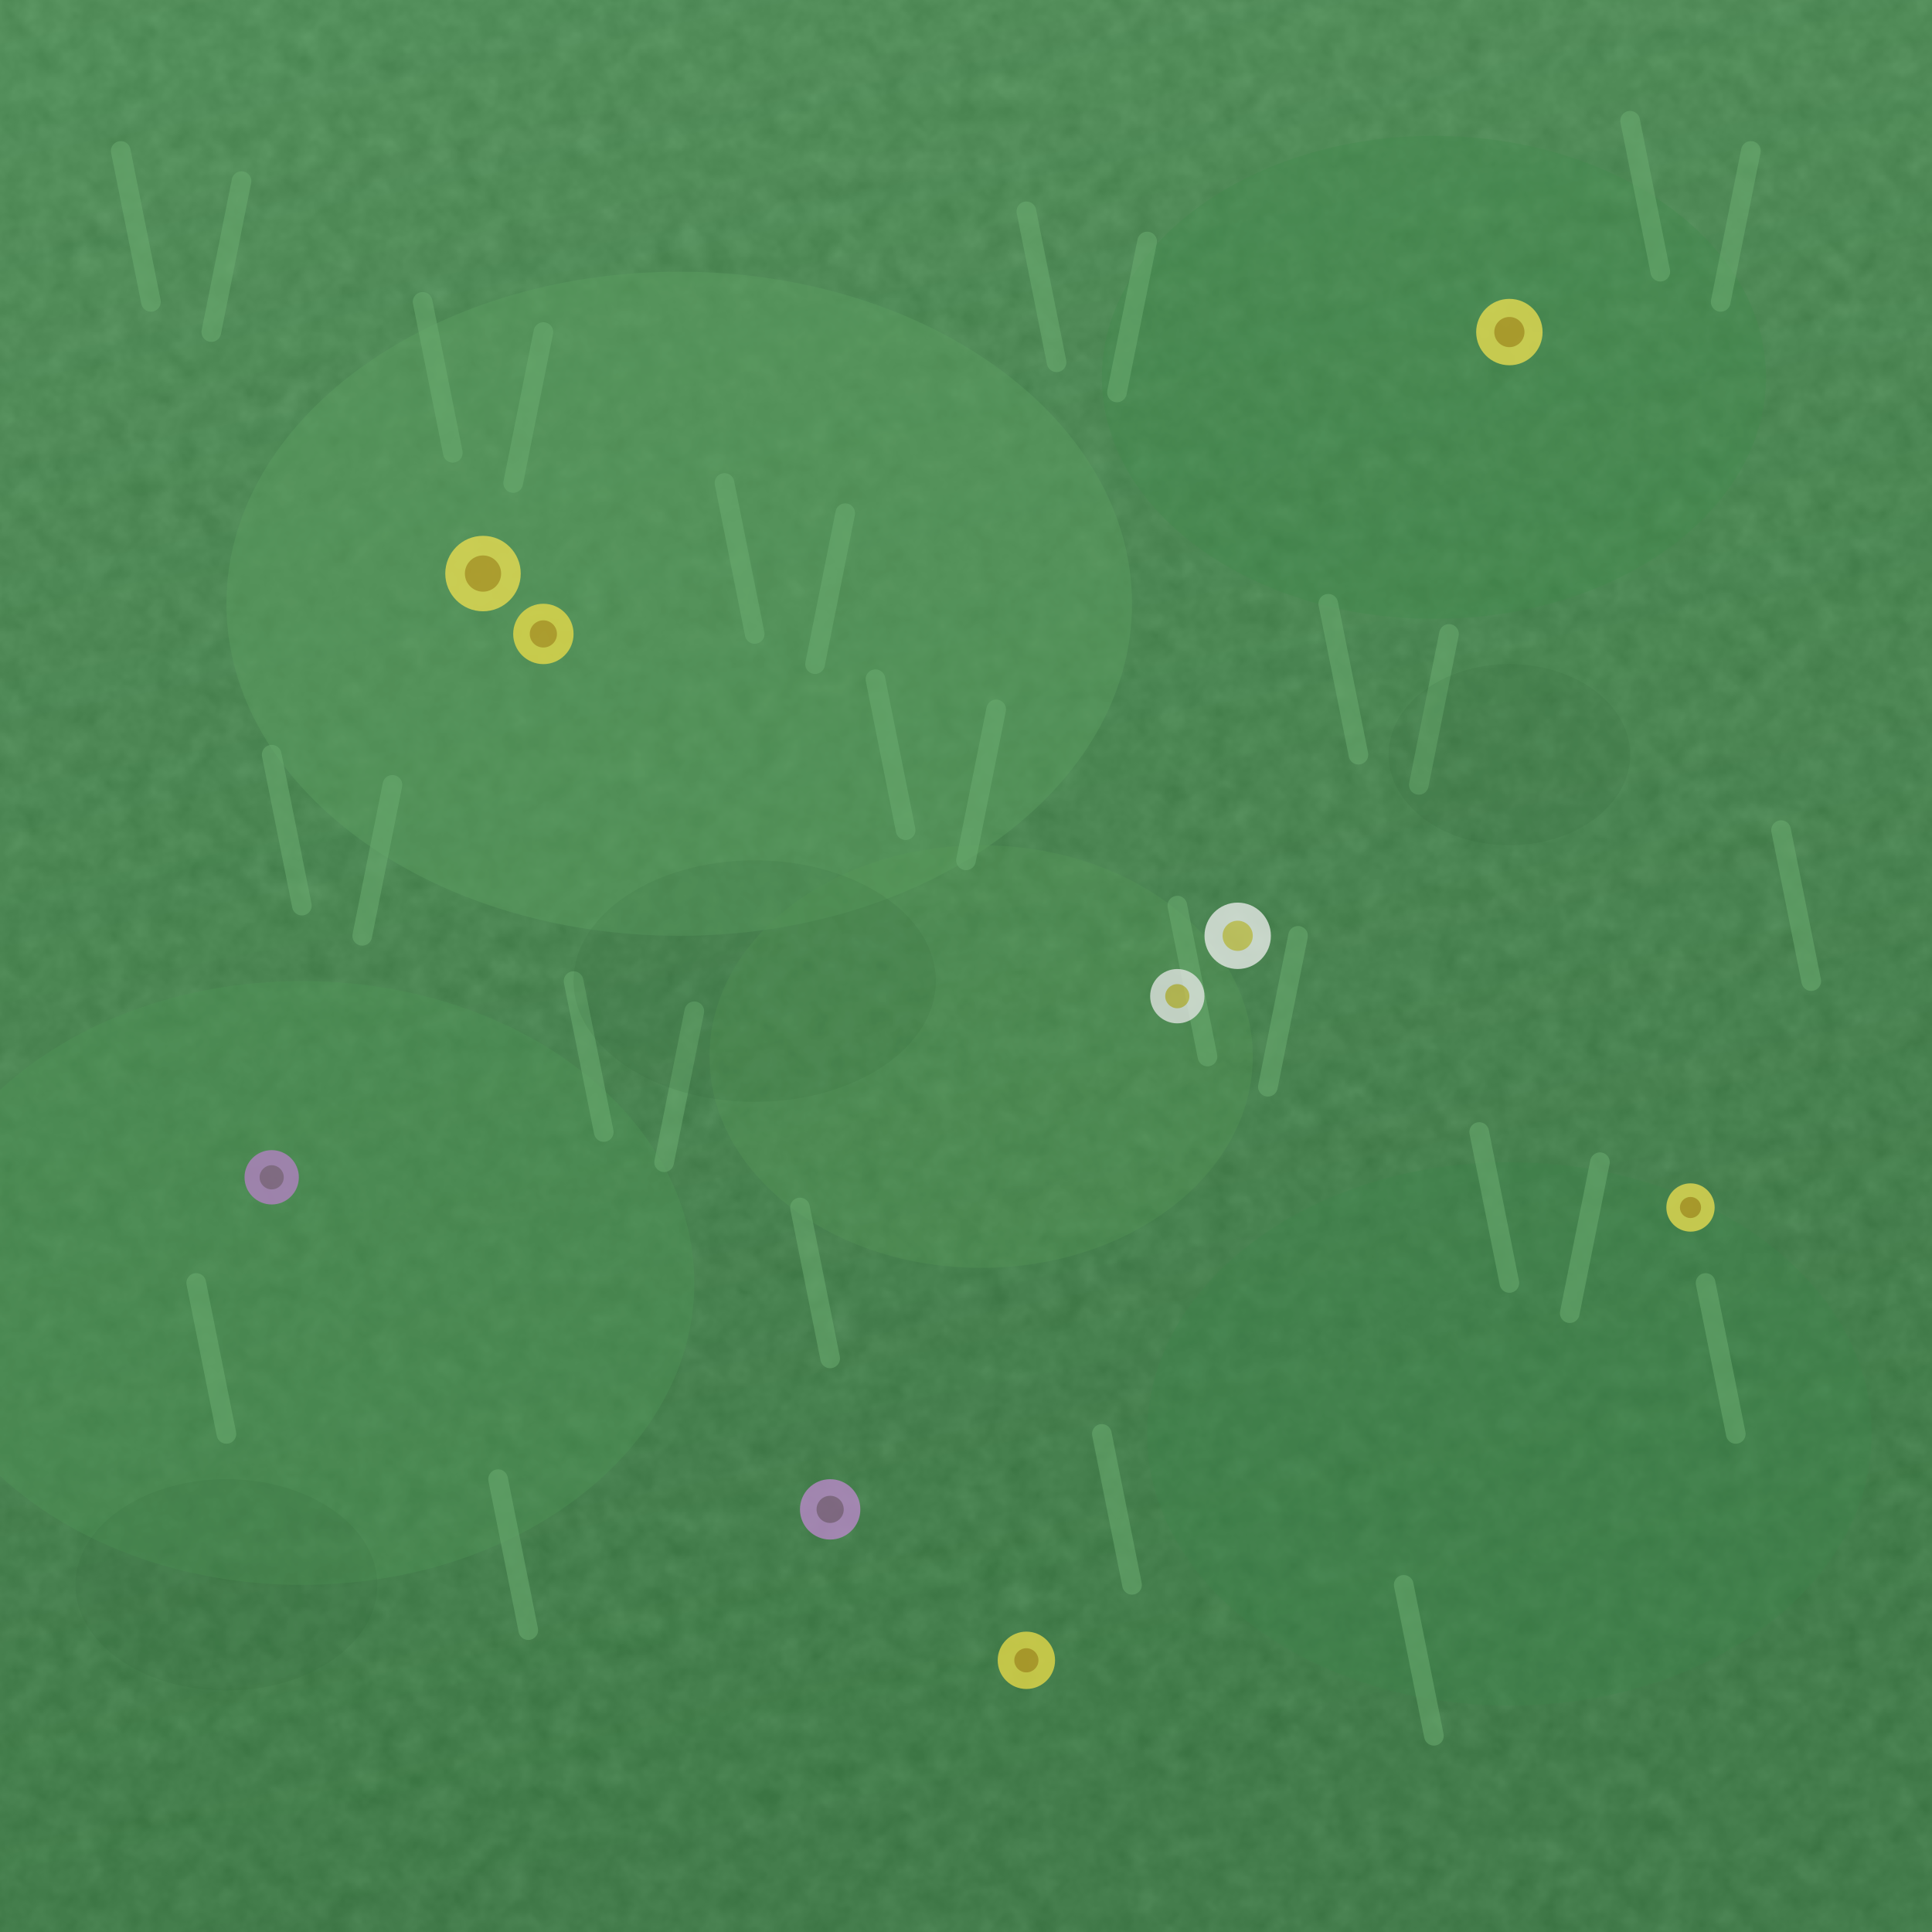
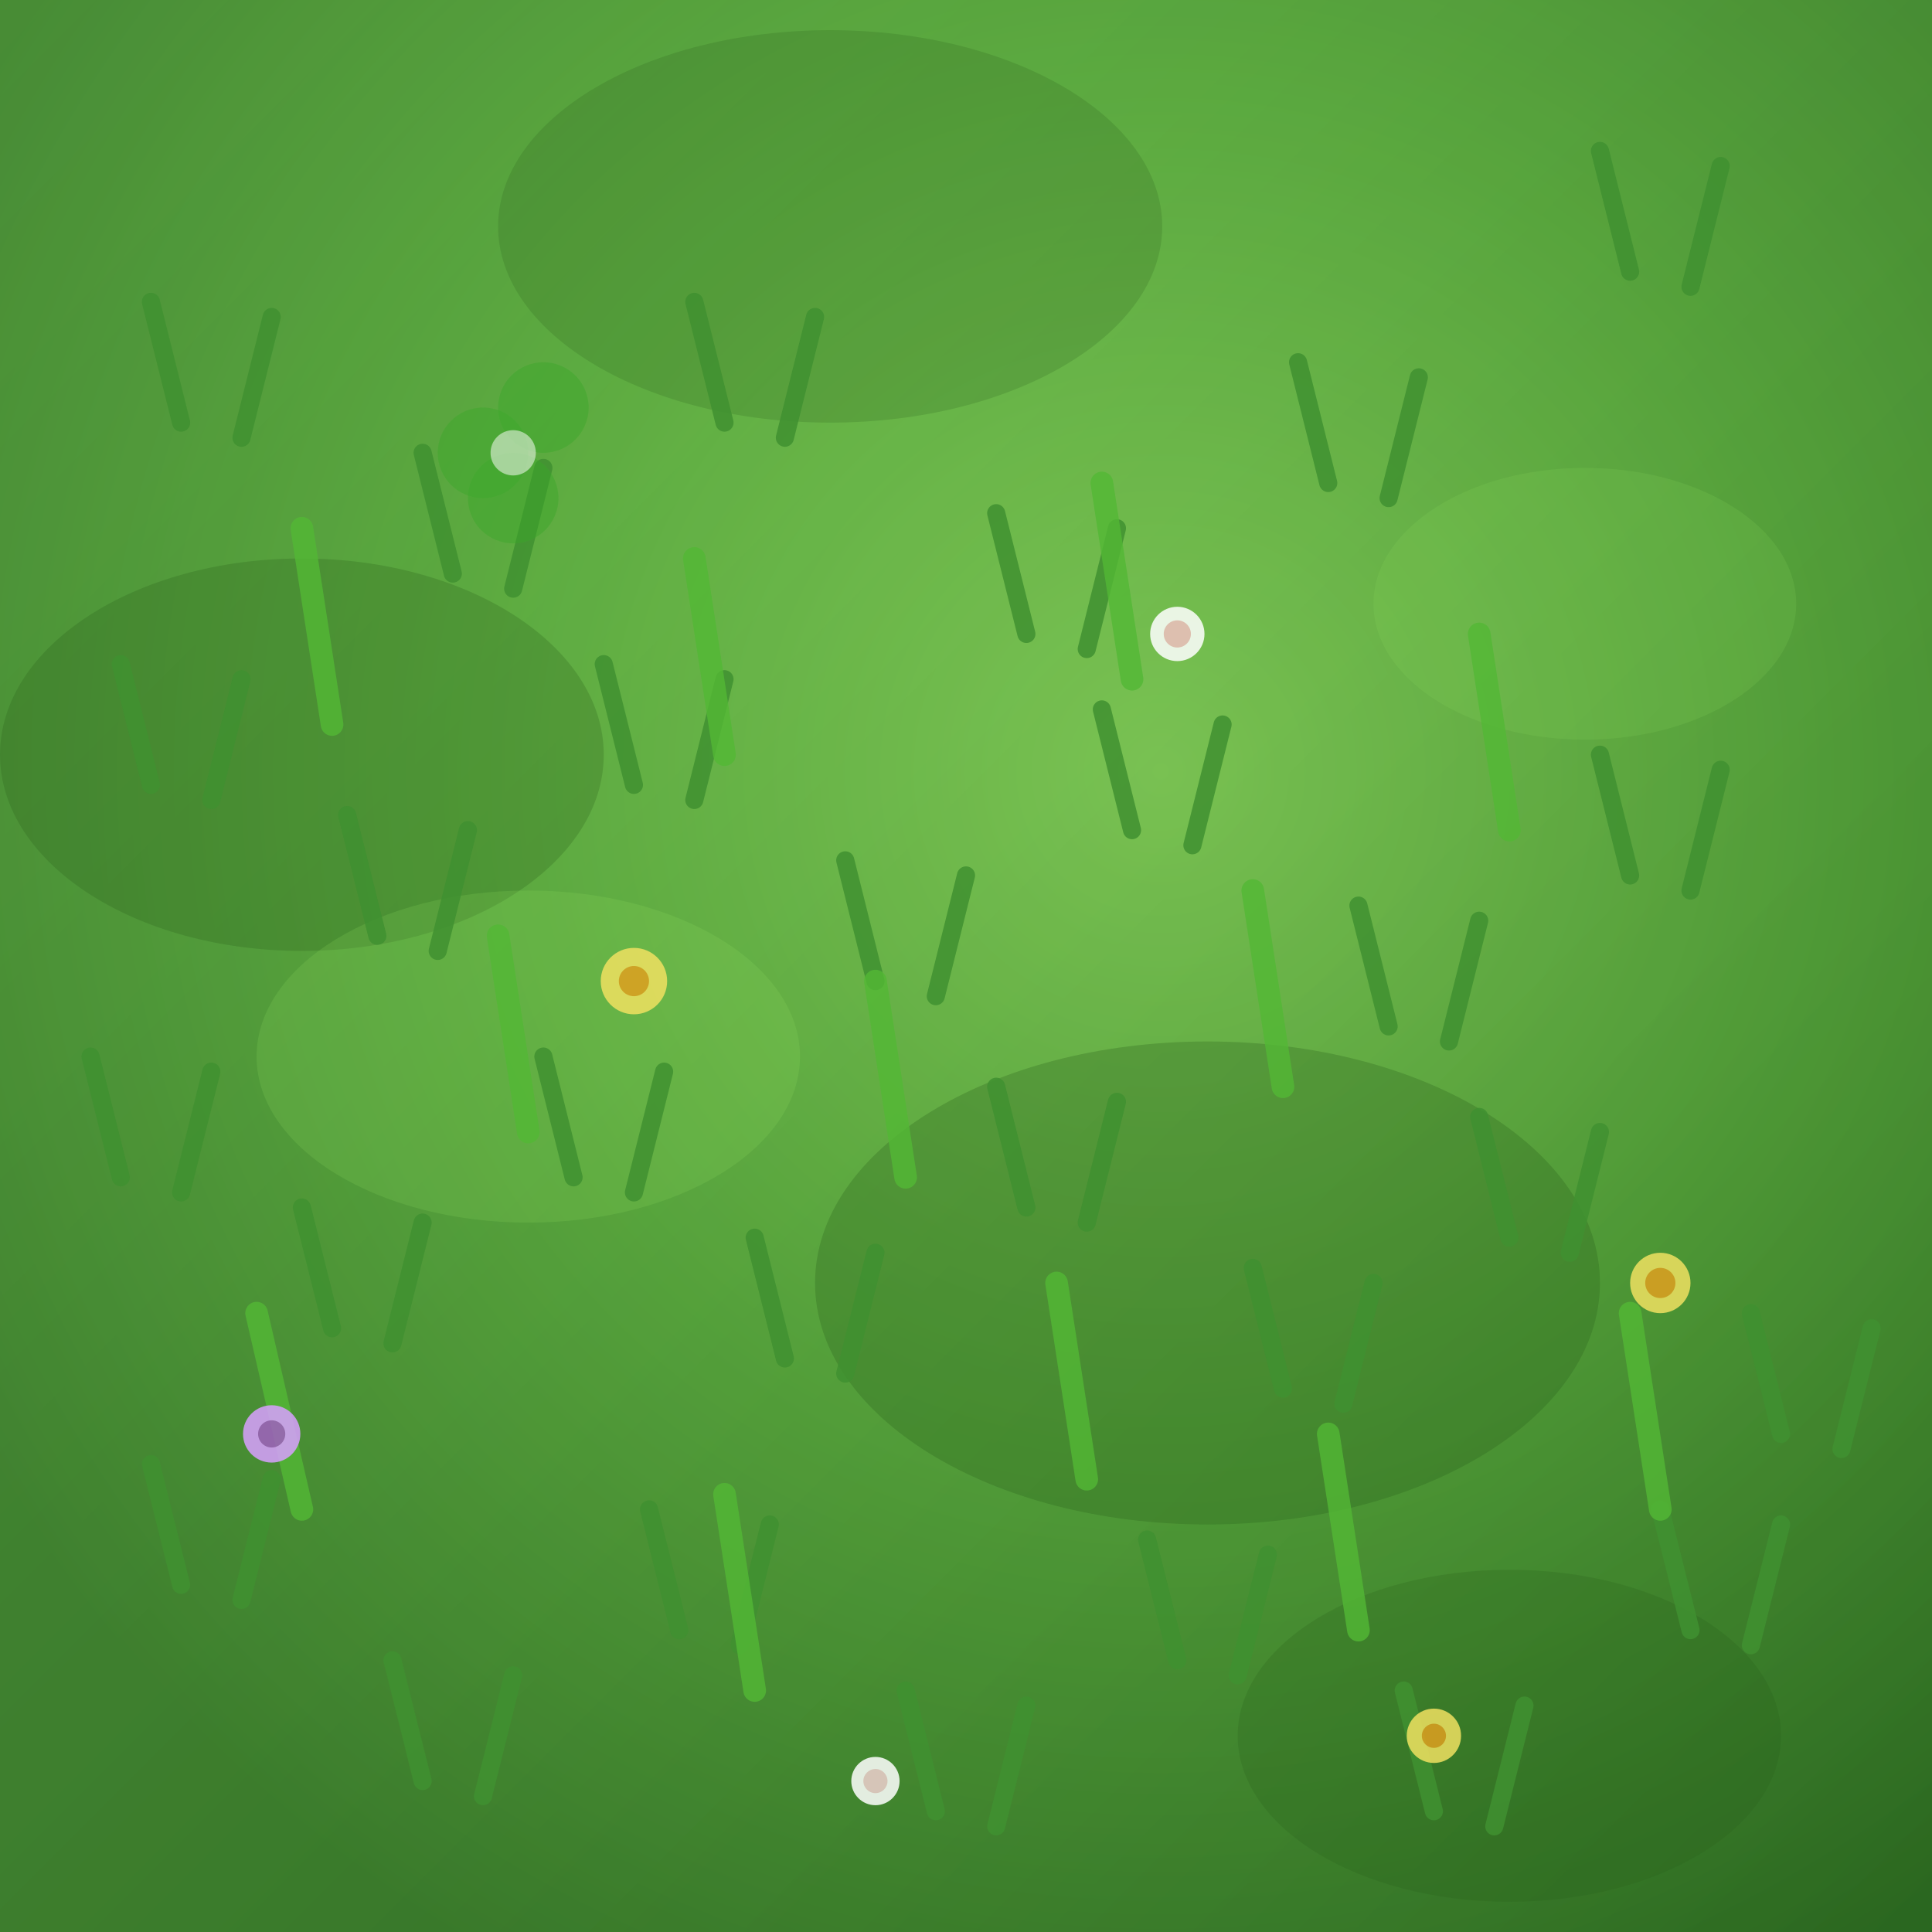
<svg xmlns="http://www.w3.org/2000/svg" width="128" height="128" viewBox="0 0 128 128">
  <defs>
-     <linearGradient id="g2Base" x1="0" y1="0" x2="0.2" y2="1">
-       <stop offset="0%" stop-color="#52955a" />
-       <stop offset="100%" stop-color="#3f8048" />
+     <radialGradient id="g2" cx="60%" cy="40%" r="70%">
+       <stop offset="0%" stop-color="#7fd055" />
+       <stop offset="50%" stop-color="#52a838" />
+       <stop offset="100%" stop-color="#317825" />
+     </radialGradient>
+     <linearGradient id="sg2" x1="0" y1="0" x2="1" y2="1">
+       <stop offset="0%" stop-color="#b0e880" stop-opacity="0.18" />
+       <stop offset="100%" stop-color="#183810" stop-opacity="0.28" />
    </linearGradient>
-     <filter id="g2n" x="0" y="0" width="100%" height="100%">
-       <feTurbulence type="fractalNoise" baseFrequency="0.6" numOctaves="3" seed="2" />
-       <feColorMatrix type="saturate" values="0" />
-       <feBlend in="SourceGraphic" mode="soft-light" />
-     </filter>
  </defs>
-   <rect width="128" height="128" fill="url(#g2Base)" />
-   <rect width="128" height="128" filter="url(#g2n)" opacity="0.12" />
-   <ellipse cx="45" cy="40" rx="30" ry="22" fill="#5a9d60" opacity="0.45" />
-   <ellipse cx="95" cy="25" rx="22" ry="16" fill="#408a4a" opacity="0.35" />
-   <ellipse cx="20" cy="85" rx="26" ry="20" fill="#4e9455" opacity="0.4" />
-   <ellipse cx="100" cy="95" rx="24" ry="18" fill="#3d844a" opacity="0.35" />
-   <ellipse cx="65" cy="70" rx="18" ry="14" fill="#579958" opacity="0.3" />
-   <g stroke="#6aac70" stroke-width="1.3" stroke-linecap="round" opacity="0.55">
-     <line x1="10" y1="20" x2="8" y2="10" />
-     <line x1="14" y1="22" x2="16" y2="12" />
-     <line x1="30" y1="30" x2="28" y2="20" />
-     <line x1="34" y1="32" x2="36" y2="22" />
-     <line x1="50" y1="42" x2="48" y2="32" />
-     <line x1="54" y1="44" x2="56" y2="34" />
-     <line x1="70" y1="24" x2="68" y2="14" />
-     <line x1="74" y1="26" x2="76" y2="16" />
-     <line x1="90" y1="50" x2="88" y2="40" />
-     <line x1="94" y1="52" x2="96" y2="42" />
-     <line x1="110" y1="18" x2="108" y2="8" />
-     <line x1="114" y1="20" x2="116" y2="10" />
-     <line x1="20" y1="60" x2="18" y2="50" />
-     <line x1="24" y1="62" x2="26" y2="52" />
-     <line x1="40" y1="75" x2="38" y2="65" />
-     <line x1="44" y1="77" x2="46" y2="67" />
-     <line x1="60" y1="55" x2="58" y2="45" />
-     <line x1="64" y1="57" x2="66" y2="47" />
-     <line x1="80" y1="70" x2="78" y2="60" />
-     <line x1="84" y1="72" x2="86" y2="62" />
-     <line x1="100" y1="85" x2="98" y2="75" />
-     <line x1="104" y1="87" x2="106" y2="77" />
-     <line x1="120" y1="65" x2="118" y2="55" />
-     <line x1="15" y1="95" x2="13" y2="85" />
-     <line x1="35" y1="108" x2="33" y2="98" />
-     <line x1="55" y1="90" x2="53" y2="80" />
-     <line x1="75" y1="105" x2="73" y2="95" />
-     <line x1="95" y1="115" x2="93" y2="105" />
-     <line x1="115" y1="95" x2="113" y2="85" />
+   <rect width="128" height="128" fill="url(#g2)" />
+   <rect width="128" height="128" fill="url(#sg2)" />
+   <ellipse cx="80" cy="85" rx="26" ry="16" fill="#265c18" opacity="0.28" />
+   <ellipse cx="20" cy="50" rx="20" ry="13" fill="#265c18" opacity="0.25" />
+   <ellipse cx="55" cy="15" rx="22" ry="13" fill="#265c18" opacity="0.2" />
+   <ellipse cx="100" cy="115" rx="18" ry="11" fill="#265c18" opacity="0.22" />
+   <ellipse cx="35" cy="70" rx="18" ry="11" fill="#90e060" opacity="0.18" />
+   <ellipse cx="105" cy="40" rx="14" ry="9" fill="#90e060" opacity="0.15" />
+   <g stroke="#3f9030" stroke-width="1.2" stroke-linecap="round" opacity="0.85">
+     <line x1="12" y1="105" x2="10" y2="97" />
+     <line x1="16" y1="106" x2="18" y2="98" />
+     <line x1="28" y1="118" x2="26" y2="110" />
+     <line x1="32" y1="119" x2="34" y2="111" />
+     <line x1="45" y1="108" x2="43" y2="100" />
+     <line x1="49" y1="109" x2="51" y2="101" />
+     <line x1="62" y1="120" x2="60" y2="112" />
+     <line x1="66" y1="121" x2="68" y2="113" />
+     <line x1="78" y1="110" x2="76" y2="102" />
+     <line x1="82" y1="111" x2="84" y2="103" />
+     <line x1="95" y1="120" x2="93" y2="112" />
+     <line x1="99" y1="121" x2="101" y2="113" />
+     <line x1="112" y1="108" x2="110" y2="100" />
+     <line x1="116" y1="109" x2="118" y2="101" />
+     <line x1="8" y1="78" x2="6" y2="70" />
+     <line x1="12" y1="79" x2="14" y2="71" />
+     <line x1="22" y1="88" x2="20" y2="80" />
+     <line x1="26" y1="89" x2="28" y2="81" />
+     <line x1="38" y1="78" x2="36" y2="70" />
+     <line x1="42" y1="79" x2="44" y2="71" />
+     <line x1="52" y1="90" x2="50" y2="82" />
+     <line x1="56" y1="91" x2="58" y2="83" />
+     <line x1="68" y1="80" x2="66" y2="72" />
+     <line x1="72" y1="81" x2="74" y2="73" />
+     <line x1="85" y1="92" x2="83" y2="84" />
+     <line x1="89" y1="93" x2="91" y2="85" />
+     <line x1="100" y1="82" x2="98" y2="74" />
+     <line x1="104" y1="83" x2="106" y2="75" />
+     <line x1="118" y1="95" x2="116" y2="87" />
+     <line x1="122" y1="96" x2="124" y2="88" />
+     <line x1="10" y1="52" x2="8" y2="44" />
+     <line x1="14" y1="53" x2="16" y2="45" />
+     <line x1="25" y1="62" x2="23" y2="54" />
+     <line x1="29" y1="63" x2="31" y2="55" />
+     <line x1="42" y1="52" x2="40" y2="44" />
+     <line x1="46" y1="53" x2="48" y2="45" />
+     <line x1="58" y1="65" x2="56" y2="57" />
+     <line x1="62" y1="66" x2="64" y2="58" />
+     <line x1="75" y1="55" x2="73" y2="47" />
+     <line x1="79" y1="56" x2="81" y2="48" />
+     <line x1="92" y1="68" x2="90" y2="60" />
+     <line x1="96" y1="69" x2="98" y2="61" />
+     <line x1="108" y1="58" x2="106" y2="50" />
+     <line x1="112" y1="59" x2="114" y2="51" />
+     <line x1="12" y1="28" x2="10" y2="20" />
+     <line x1="16" y1="29" x2="18" y2="21" />
+     <line x1="30" y1="38" x2="28" y2="30" />
+     <line x1="34" y1="39" x2="36" y2="31" />
+     <line x1="48" y1="28" x2="46" y2="20" />
+     <line x1="52" y1="29" x2="54" y2="21" />
+     <line x1="68" y1="42" x2="66" y2="34" />
+     <line x1="72" y1="43" x2="74" y2="35" />
+     <line x1="88" y1="32" x2="86" y2="24" />
+     <line x1="92" y1="33" x2="94" y2="25" />
+     <line x1="108" y1="18" x2="106" y2="10" />
+     <line x1="112" y1="19" x2="114" y2="11" />
  </g>
-   <g opacity="0.75">
-     <circle cx="32" cy="38" r="2.5" fill="#f0e050" />
-     <circle cx="32" cy="38" r="1.2" fill="#c8a020" />
-     <circle cx="36" cy="42" r="2" fill="#eedd48" />
-     <circle cx="36" cy="42" r="0.9" fill="#c8a020" />
-     <circle cx="82" cy="62" r="2.2" fill="#f0f0f0" />
-     <circle cx="82" cy="62" r="1" fill="#ddd060" />
-     <circle cx="78" cy="66" r="1.8" fill="#e8e8e8" />
-     <circle cx="78" cy="66" r="0.8" fill="#d0c050" />
-     <circle cx="55" cy="100" r="2" fill="#c088d0" />
-     <circle cx="55" cy="100" r="0.9" fill="#906090" />
-     <circle cx="18" cy="78" r="1.8" fill="#b880c8" />
-     <circle cx="18" cy="78" r="0.8" fill="#906090" />
-     <circle cx="100" cy="22" r="2.2" fill="#f0e050" />
-     <circle cx="100" cy="22" r="1" fill="#c8a020" />
-     <circle cx="68" cy="110" r="1.9" fill="#eedd48" />
-     <circle cx="68" cy="110" r="0.8" fill="#c8a020" />
-     <circle cx="112" cy="80" r="1.6" fill="#f0e050" />
-     <circle cx="112" cy="80" r="0.7" fill="#c8a020" />
+   <g stroke="#52b835" stroke-width="1.5" stroke-linecap="round" opacity="0.8">
+     <line x1="20" y1="100" x2="17" y2="87" />
+     <line x1="50" y1="112" x2="48" y2="99" />
+     <line x1="72" y1="98" x2="70" y2="85" />
+     <line x1="90" y1="108" x2="88" y2="95" />
+     <line x1="110" y1="100" x2="108" y2="87" />
+     <line x1="35" y1="75" x2="33" y2="62" />
+     <line x1="60" y1="78" x2="58" y2="65" />
+     <line x1="85" y1="72" x2="83" y2="59" />
+     <line x1="22" y1="48" x2="20" y2="35" />
+     <line x1="48" y1="50" x2="46" y2="37" />
+     <line x1="75" y1="45" x2="73" y2="32" />
+     <line x1="100" y1="55" x2="98" y2="42" />
  </g>
-   <g fill="#2a5a30" opacity="0.12">
-     <ellipse cx="50" cy="65" rx="12" ry="8" />
-     <ellipse cx="15" cy="105" rx="10" ry="7" />
-     <ellipse cx="100" cy="50" rx="8" ry="6" />
+   <g opacity="0.85">
+     <circle cx="42" cy="65" r="2.2" fill="#f0e060" />
+     <circle cx="42" cy="65" r="1" fill="#e0a020" />
+     <circle cx="78" cy="42" r="1.8" fill="#ffffff" />
+     <circle cx="78" cy="42" r="0.9" fill="#f0c0c0" />
+     <circle cx="110" cy="85" r="2" fill="#f0e060" />
+     <circle cx="110" cy="85" r="1" fill="#e0a020" />
+     <circle cx="18" cy="95" r="1.9" fill="#d8a0ff" />
+     <circle cx="18" cy="95" r="0.9" fill="#a060c0" />
+     <circle cx="95" cy="115" r="1.8" fill="#f0e060" />
+     <circle cx="95" cy="115" r="0.8" fill="#e0a020" />
+     <circle cx="58" cy="118" r="1.6" fill="#ffffff" />
+     <circle cx="58" cy="118" r="0.8" fill="#f0d0d0" />
+     <circle cx="32" cy="30" r="3" fill="#38a828" opacity="0.5" />
+     <circle cx="36" cy="27" r="3" fill="#38a828" opacity="0.5" />
+     <circle cx="34" cy="33" r="3" fill="#38a828" opacity="0.5" />
+     <circle cx="34" cy="30" r="1.5" fill="#ffffff" opacity="0.6" />
  </g>
</svg>
